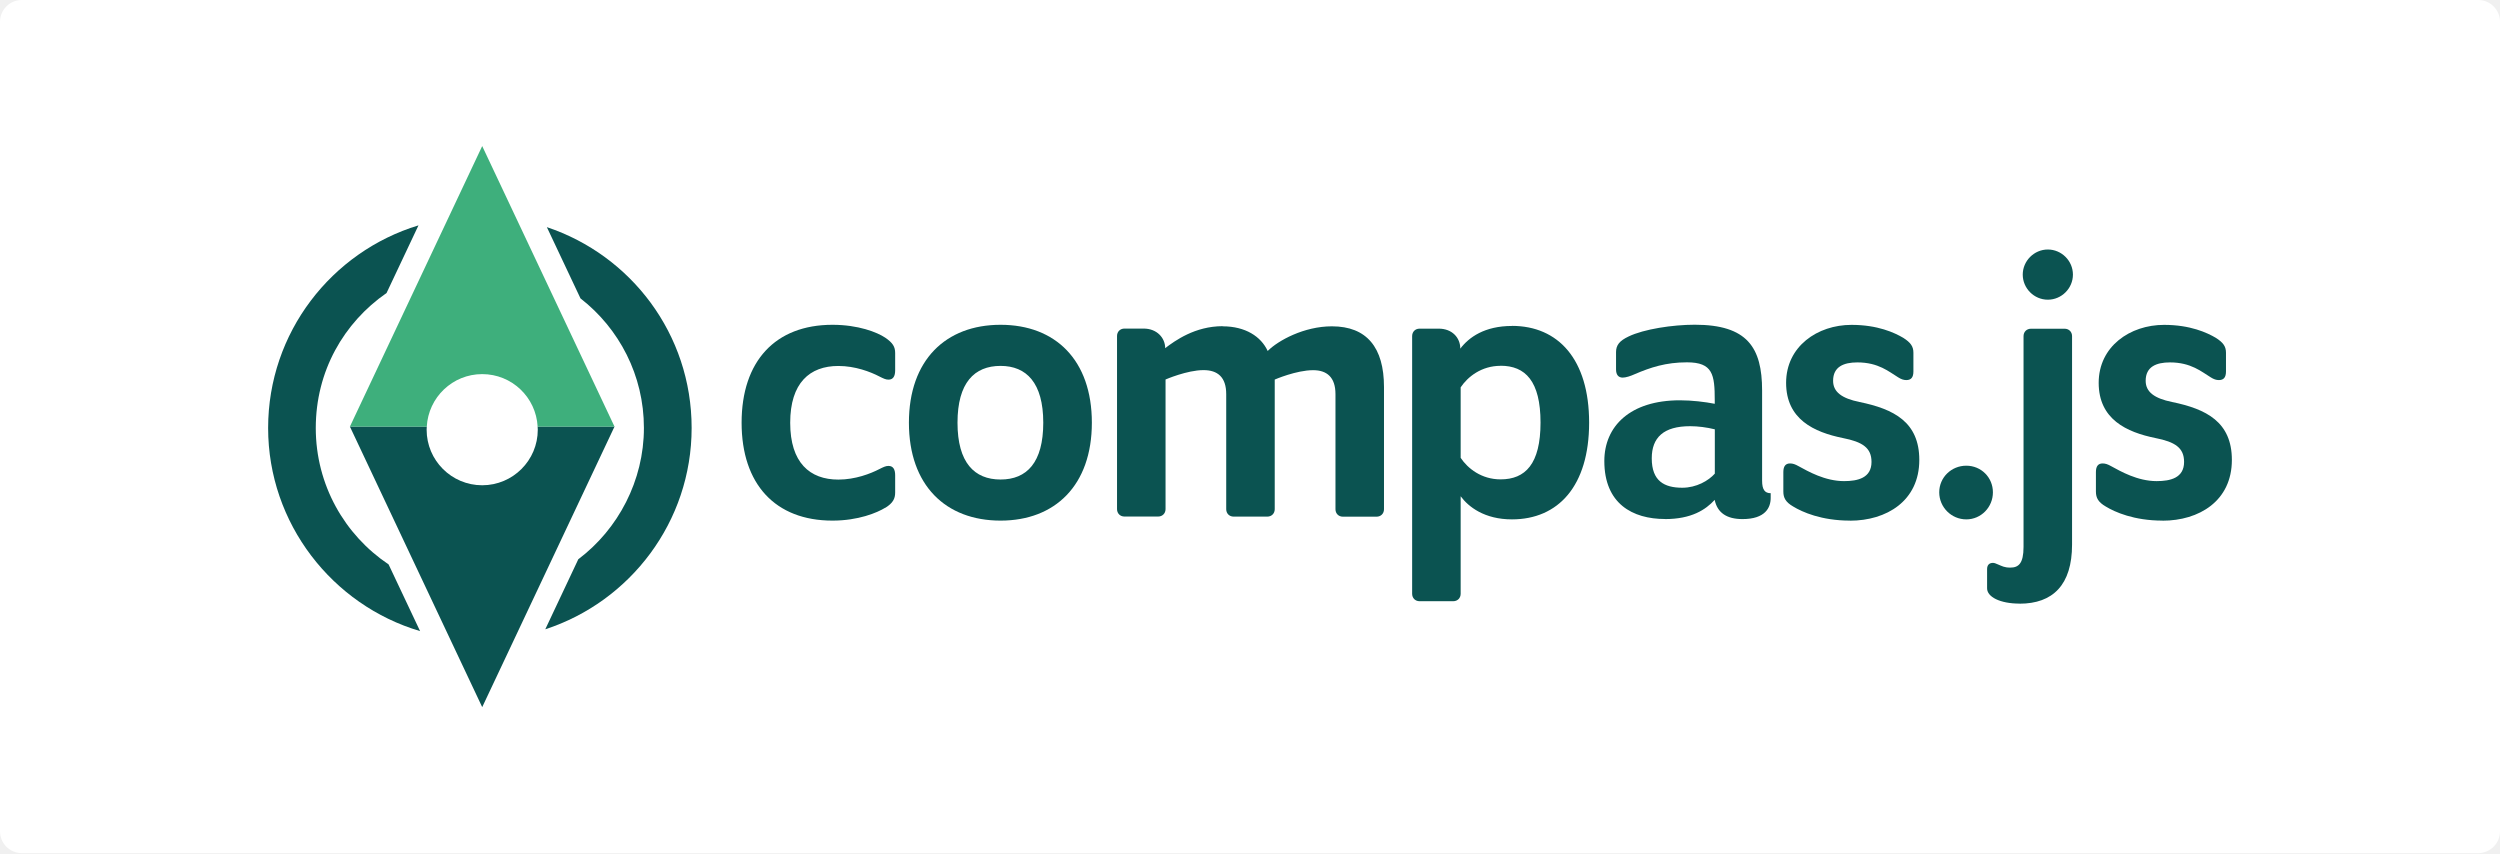
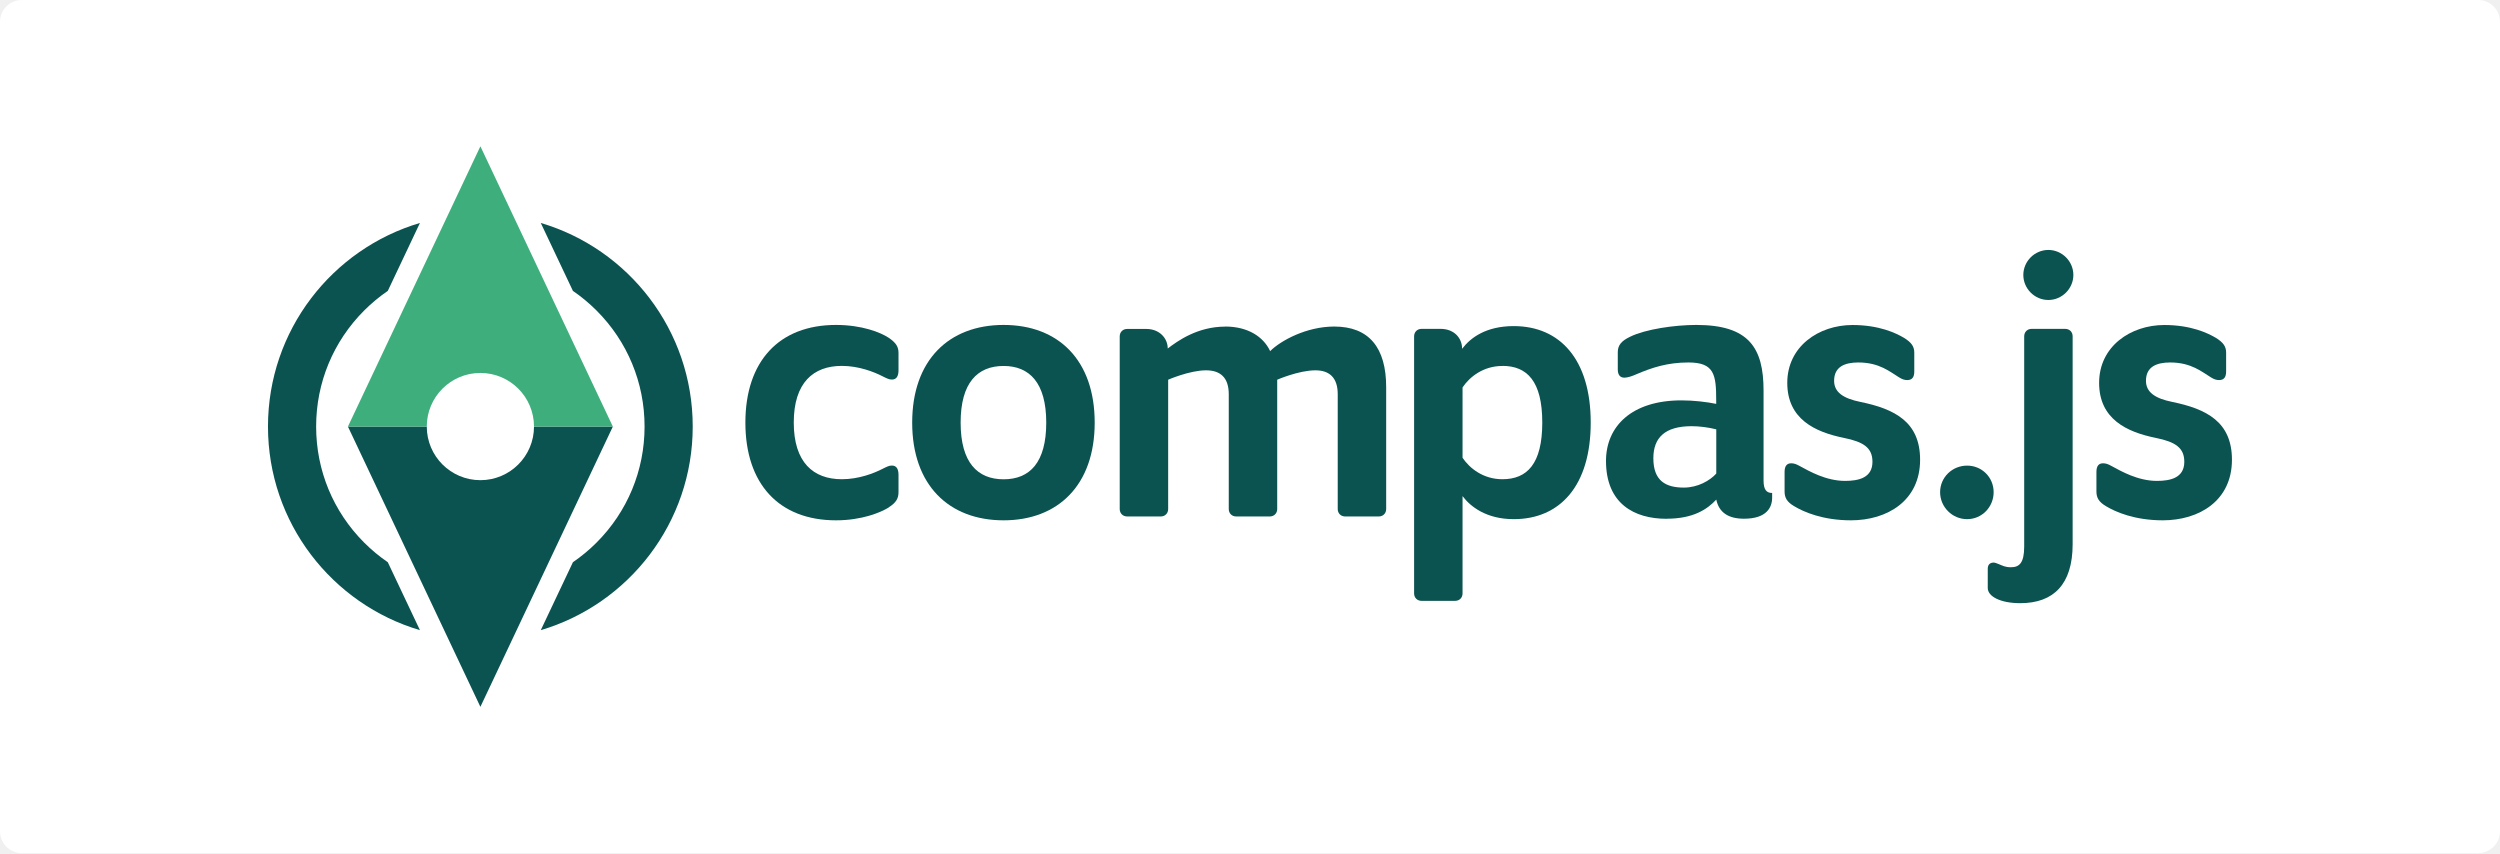
<svg xmlns="http://www.w3.org/2000/svg" id="b" data-name="Layer 2" viewBox="0 0 343.68 117.28">
  <defs>
    <style>
      .d {
        fill: #fff;
      }

      .e {
        fill: #0b5351;
      }

      .f {
        fill: #3eaf7c;
      }
    </style>
  </defs>
-   <g id="c" data-name="Layer 1">
+   <g id="c" data-name="b">
    <rect class="d" width="343.68" height="117.28" rx="3" ry="3" />
    <g>
      <g>
-         <path class="e" d="M73.91,58.64c0,.14,.02,.28,.02,.43,0,4.22-3.42,7.64-7.64,7.64s-7.64-3.42-7.64-7.64c0-.14,.01-.28,.02-.43h-10.57l18.19,38.57,18.19-38.57h-10.57Z" />
-         <path class="f" d="M66.29,51.43c4.08,0,7.4,3.19,7.62,7.22h10.57l-18.19-38.57-18.19,38.57h10.57c.22-4.02,3.54-7.22,7.62-7.22Z" />
        <g>
-           <path class="e" d="M75.18,31.23l4.62,9.79c5.31,4.13,8.72,10.57,8.72,17.81s-3.54,13.93-9.02,18.05l-4.54,9.63c11.66-3.8,20.12-14.77,20.12-27.68s-8.35-23.74-19.89-27.6Z" />
-           <path class="e" d="M53.42,77.59c-6.04-4.05-10.01-10.93-10.01-18.75s3.85-14.48,9.73-18.56l4.39-9.3c-11.95,3.63-20.67,14.74-20.67,27.86s8.83,24.36,20.89,27.92l-4.33-9.17Z" />
+           <path class="e" d="M73.41,58.64c0,4.07-3.3,7.37-7.37,7.37s-7.37-3.3-7.37-7.37h-10.84l18.21,38.53,18.21-38.53h-10.84Z" />
+           <path class="f" d="M66.04,20.11l-18.21,38.53h10.84c0-4.07,3.3-7.37,7.37-7.37s7.37,3.3,7.37,7.37h10.84l-18.21-38.53Z" />
+         </g>
+         <g>
+           <path class="e" d="M74.34,30.65l4.42,9.34c1.15,.79,2.23,1.68,3.24,2.69,4.26,4.26,6.61,9.93,6.61,15.96s-2.35,11.7-6.61,15.96c-1.01,1.01-2.09,1.9-3.24,2.69l-4.42,9.34c12.08-3.58,20.89-14.76,20.89-27.99s-8.81-24.42-20.89-27.99Z" />
+           <path class="e" d="M53.31,77.29c-1.15-.79-2.23-1.68-3.24-2.69-4.26-4.26-6.61-9.93-6.61-15.96s2.35-11.7,6.61-15.96c1.01-1.01,2.09-1.9,3.24-2.69l4.42-9.34c-12.08,3.58-20.89,14.76-20.89,27.99s8.81,24.42,20.89,27.99l-4.42-9.34Z" />
        </g>
      </g>
      <g>
-         <path class="e" d="M121.71,69.79c-1.13,.7-3.72,1.78-7.27,1.78-7.86,0-12.49-5.01-12.49-13.46s4.63-13.46,12.49-13.46c3.55,0,6.14,1.02,7.27,1.78,1.02,.7,1.35,1.24,1.35,2.1v2.37c0,.81-.27,1.29-.92,1.29-.38,0-.7-.16-1.24-.43-1.24-.65-3.34-1.45-5.65-1.45-3.93,0-6.62,2.32-6.62,7.81s2.69,7.81,6.62,7.81c2.32,0,4.42-.81,5.65-1.45,.54-.27,.86-.43,1.24-.43,.65,0,.92,.48,.92,1.29v2.37c0,.86-.32,1.45-1.35,2.1Z" />
-         <path class="e" d="M137.55,71.57c-7.54,0-12.6-4.85-12.6-13.46s5.06-13.46,12.6-13.46,12.55,4.85,12.55,13.46-5.06,13.46-12.55,13.46Zm0-21.27c-3.61,0-5.92,2.32-5.92,7.81s2.32,7.81,5.92,7.81,5.87-2.32,5.87-7.81-2.32-7.81-5.87-7.81Z" />
-         <path class="e" d="M168.08,44.86c3.12,0,5.28,1.4,6.19,3.39,1.45-1.45,5.01-3.39,8.83-3.39,4.79,0,7.16,2.91,7.16,8.35v16.8c0,.59-.43,1.02-1.02,1.02h-4.63c-.59,0-1.02-.43-1.02-1.02v-15.83c0-2.32-1.18-3.29-3.07-3.29-2.32,0-5.28,1.29-5.28,1.29v17.82c0,.59-.43,1.02-1.02,1.02h-4.63c-.59,0-1.02-.43-1.02-1.02v-15.83c0-2.32-1.18-3.29-3.12-3.29-2.26,0-5.22,1.29-5.22,1.29v17.82c0,.59-.43,1.02-1.02,1.02h-4.63c-.59,0-1.02-.43-1.02-1.02v-23.8c0-.59,.43-1.02,1.02-1.02h2.64c1.83,0,2.96,1.29,2.96,2.69,1.35-1.02,4.09-3.02,7.92-3.02Z" />
-         <path class="e" d="M207.85,44.8c6.35,0,10.61,4.58,10.61,13.3s-4.25,13.3-10.61,13.3c-3.77,0-5.98-1.72-7.05-3.18v13.41c0,.59-.43,1.02-1.02,1.02h-4.63c-.59,0-1.02-.43-1.02-1.02V46.2c0-.59,.43-1.02,1.02-1.02h2.64c1.83,0,2.96,1.24,2.96,2.75,1.18-1.56,3.34-3.12,7.11-3.12Zm-1.56,5.49c-2.64,0-4.52,1.51-5.49,2.96v9.69c.97,1.45,2.85,2.96,5.49,2.96,3.39,0,5.49-2.1,5.49-7.81s-2.1-7.81-5.49-7.81Z" />
-         <path class="e" d="M228.9,71.35c-4.47,0-8.35-2.1-8.35-7.97,0-4.79,3.55-8.35,10.39-8.35,1.67,0,3.45,.22,4.79,.48v-.48c0-3.55-.27-5.22-3.82-5.22-2.91,0-5.01,.7-7.16,1.62-.59,.27-1.24,.48-1.67,.48-.59,0-.92-.38-.92-1.13v-2.37c0-.97,.48-1.56,1.72-2.15,2.1-1.02,6.08-1.62,9.1-1.62,7.22,0,9.26,3.12,9.26,9.05v12.39c0,1.24,.38,1.72,1.18,1.72v.65c0,1.35-.75,2.91-3.88,2.91-2.15,0-3.45-.86-3.82-2.64-1.24,1.35-3.18,2.64-6.84,2.64Zm6.84-12.33c-1.08-.27-2.32-.43-3.39-.43-3.66,0-5.28,1.56-5.28,4.42,0,3.12,1.72,4.04,4.2,4.04,1.94,0,3.61-.97,4.47-1.94v-6.08Z" />
-         <path class="e" d="M254.32,71.57c-3.93,0-6.57-1.18-7.81-1.94-1.02-.59-1.35-1.18-1.35-2.05v-2.69c0-.81,.32-1.18,.92-1.18,.38,0,.7,.11,1.18,.38,1.29,.7,3.61,2.05,6.25,2.05,1.88,0,3.77-.43,3.77-2.64,0-1.94-1.24-2.75-3.93-3.28-3.98-.81-7.81-2.58-7.81-7.59s4.31-7.97,8.99-7.97c3.61,0,5.92,1.08,7.11,1.78,1.02,.65,1.4,1.18,1.4,2.05v2.58c0,.81-.32,1.18-.97,1.18-.38,0-.7-.11-1.13-.38-1.24-.75-2.69-2.05-5.6-2.05-1.88,0-3.34,.59-3.34,2.53,0,1.56,1.24,2.42,3.61,2.91,4.74,.97,8.24,2.75,8.24,7.97,0,5.65-4.52,8.35-9.53,8.35Z" />
-         <path class="e" d="M270.31,71.4c-2.05,0-3.72-1.67-3.72-3.72s1.67-3.66,3.72-3.66,3.66,1.62,3.66,3.66-1.62,3.72-3.66,3.72Z" />
-         <path class="e" d="M277.64,82.98c-2.69,0-4.47-.92-4.47-2.1v-2.64c0-.54,.27-.86,.81-.86,.22,0,.43,.11,.7,.22,.54,.22,.86,.43,1.67,.43,1.13,0,1.83-.54,1.83-2.85v-28.97c0-.59,.43-1.02,1.02-1.02h4.63c.59,0,1.02,.43,1.02,1.02v28.65c0,5.55-2.64,8.13-7.22,8.13Zm.43-45.23c0-1.88,1.56-3.45,3.45-3.45s3.45,1.56,3.45,3.45-1.56,3.45-3.45,3.45-3.45-1.56-3.45-3.45Z" />
-         <path class="e" d="M297.29,71.57c-3.93,0-6.57-1.18-7.81-1.94-1.02-.59-1.35-1.18-1.35-2.05v-2.69c0-.81,.32-1.18,.92-1.18,.38,0,.7,.11,1.18,.38,1.29,.7,3.61,2.05,6.25,2.05,1.88,0,3.77-.43,3.77-2.64,0-1.94-1.24-2.75-3.93-3.28-3.98-.81-7.81-2.58-7.81-7.59s4.31-7.97,8.99-7.97c3.61,0,5.92,1.08,7.11,1.78,1.02,.65,1.4,1.18,1.4,2.05v2.58c0,.81-.32,1.18-.97,1.18-.38,0-.7-.11-1.13-.38-1.24-.75-2.69-2.05-5.6-2.05-1.88,0-3.34,.59-3.34,2.53,0,1.56,1.24,2.42,3.61,2.91,4.74,.97,8.24,2.75,8.24,7.97,0,5.65-4.52,8.35-9.53,8.35Z" />
+         <path class="e" d="M122.18,69.76c-1.13,.7-3.71,1.77-7.25,1.77-7.84,0-12.46-5-12.46-13.43s4.62-13.43,12.46-13.43c3.55,0,6.12,1.02,7.25,1.77,1.02,.7,1.34,1.24,1.34,2.09v2.36c0,.81-.27,1.29-.91,1.29-.38,0-.7-.16-1.24-.43-1.24-.64-3.33-1.45-5.64-1.45-3.92,0-6.61,2.31-6.61,7.79s2.69,7.79,6.61,7.79c2.31,0,4.41-.81,5.64-1.45,.54-.27,.86-.43,1.24-.43,.64,0,.91,.48,.91,1.29v2.36c0,.86-.32,1.45-1.34,2.09Z" />
+         <path class="e" d="M137.97,71.53c-7.52,0-12.57-4.83-12.57-13.43s5.05-13.43,12.57-13.43,12.52,4.83,12.52,13.43-5.05,13.43-12.52,13.43Zm0-21.22c-3.6,0-5.91,2.31-5.91,7.79s2.31,7.79,5.91,7.79,5.86-2.31,5.86-7.79-2.31-7.79-5.86-7.79Z" />
+         <path class="e" d="M168.43,44.89c3.12,0,5.26,1.4,6.18,3.38,1.45-1.45,5-3.38,8.81-3.38,4.78,0,7.14,2.9,7.14,8.33v16.76c0,.59-.43,1.02-1.02,1.02h-4.62c-.59,0-1.02-.43-1.02-1.02v-15.79c0-2.31-1.18-3.28-3.06-3.28-2.31,0-5.26,1.29-5.26,1.29v17.78c0,.59-.43,1.02-1.02,1.02h-4.62c-.59,0-1.02-.43-1.02-1.02v-15.79c0-2.31-1.18-3.28-3.12-3.28-2.26,0-5.21,1.29-5.21,1.29v17.78c0,.59-.43,1.02-1.02,1.02h-4.62c-.59,0-1.02-.43-1.02-1.02v-23.74c0-.59,.43-1.02,1.02-1.02h2.63c1.83,0,2.95,1.29,2.95,2.69,1.34-1.02,4.08-3.01,7.9-3.01Z" />
+         <path class="e" d="M208.1,44.83c6.34,0,10.58,4.57,10.58,13.27s-4.24,13.27-10.58,13.27c-3.76,0-5.96-1.72-7.04-3.17v13.38c0,.59-.43,1.02-1.02,1.02h-4.62c-.59,0-1.02-.43-1.02-1.02V46.23c0-.59,.43-1.02,1.02-1.02h2.63c1.83,0,2.95,1.24,2.95,2.74,1.18-1.56,3.33-3.12,7.09-3.12Zm-1.56,5.48c-2.63,0-4.51,1.5-5.48,2.95v9.67c.97,1.45,2.85,2.95,5.48,2.95,3.38,0,5.48-2.09,5.48-7.79s-2.1-7.79-5.48-7.79Z" />
+         <path class="e" d="M229.11,71.32c-4.46,0-8.33-2.09-8.33-7.95,0-4.78,3.55-8.33,10.37-8.33,1.67,0,3.44,.21,4.78,.48v-.48c0-3.55-.27-5.21-3.81-5.21-2.9,0-5,.7-7.14,1.61-.59,.27-1.24,.48-1.67,.48-.59,0-.91-.38-.91-1.13v-2.36c0-.97,.48-1.56,1.72-2.15,2.09-1.02,6.07-1.61,9.08-1.61,7.2,0,9.24,3.12,9.24,9.02v12.36c0,1.24,.38,1.72,1.18,1.72v.64c0,1.34-.75,2.9-3.87,2.9-2.15,0-3.44-.86-3.81-2.63-1.24,1.34-3.17,2.63-6.82,2.63Zm6.82-12.3c-1.07-.27-2.31-.43-3.38-.43-3.65,0-5.26,1.56-5.26,4.41,0,3.12,1.72,4.03,4.19,4.03,1.93,0,3.6-.97,4.46-1.93v-6.07Z" />
+         <path class="e" d="M254.46,71.53c-3.92,0-6.55-1.18-7.79-1.93-1.02-.59-1.34-1.18-1.34-2.04v-2.69c0-.81,.32-1.18,.91-1.18,.38,0,.7,.11,1.18,.38,1.29,.7,3.6,2.04,6.23,2.04,1.88,0,3.76-.43,3.76-2.63,0-1.93-1.24-2.74-3.92-3.28-3.98-.81-7.79-2.58-7.79-7.57s4.3-7.95,8.97-7.95c3.6,0,5.91,1.07,7.09,1.77,1.02,.64,1.4,1.18,1.4,2.04v2.58c0,.81-.32,1.18-.97,1.18-.38,0-.7-.11-1.13-.38-1.24-.75-2.69-2.04-5.59-2.04-1.88,0-3.33,.59-3.33,2.52,0,1.56,1.24,2.42,3.6,2.9,4.73,.97,8.22,2.74,8.22,7.95,0,5.64-4.51,8.33-9.51,8.33Z" />
+         <path class="e" d="M270.42,71.37c-2.04,0-3.71-1.67-3.71-3.71s1.67-3.65,3.71-3.65,3.65,1.61,3.65,3.65-1.61,3.71-3.65,3.71Z" />
+         <path class="e" d="M277.72,82.92c-2.69,0-4.46-.91-4.46-2.09v-2.63c0-.54,.27-.86,.81-.86,.21,0,.43,.11,.7,.21,.54,.21,.86,.43,1.67,.43,1.13,0,1.83-.54,1.83-2.85v-28.9c0-.59,.43-1.02,1.02-1.02h4.62c.59,0,1.02,.43,1.02,1.02v28.58c0,5.53-2.63,8.11-7.2,8.11Zm.43-45.12c0-1.88,1.56-3.44,3.44-3.44s3.44,1.56,3.44,3.44-1.56,3.44-3.44,3.44-3.44-1.56-3.44-3.44Z" />
+         <path class="e" d="M297.33,71.53c-3.92,0-6.55-1.18-7.79-1.93-1.02-.59-1.34-1.18-1.34-2.04v-2.69c0-.81,.32-1.18,.91-1.18,.38,0,.7,.11,1.18,.38,1.29,.7,3.6,2.04,6.23,2.04,1.88,0,3.76-.43,3.76-2.63,0-1.93-1.24-2.74-3.92-3.28-3.98-.81-7.79-2.58-7.79-7.57s4.3-7.95,8.97-7.95c3.6,0,5.91,1.07,7.09,1.77,1.02,.64,1.4,1.18,1.4,2.04v2.58c0,.81-.32,1.18-.97,1.18-.38,0-.7-.11-1.13-.38-1.24-.75-2.69-2.04-5.59-2.04-1.88,0-3.33,.59-3.33,2.52,0,1.56,1.24,2.42,3.6,2.9,4.73,.97,8.22,2.74,8.22,7.95,0,5.64-4.51,8.33-9.51,8.33Z" />
      </g>
    </g>
  </g>
</svg>
